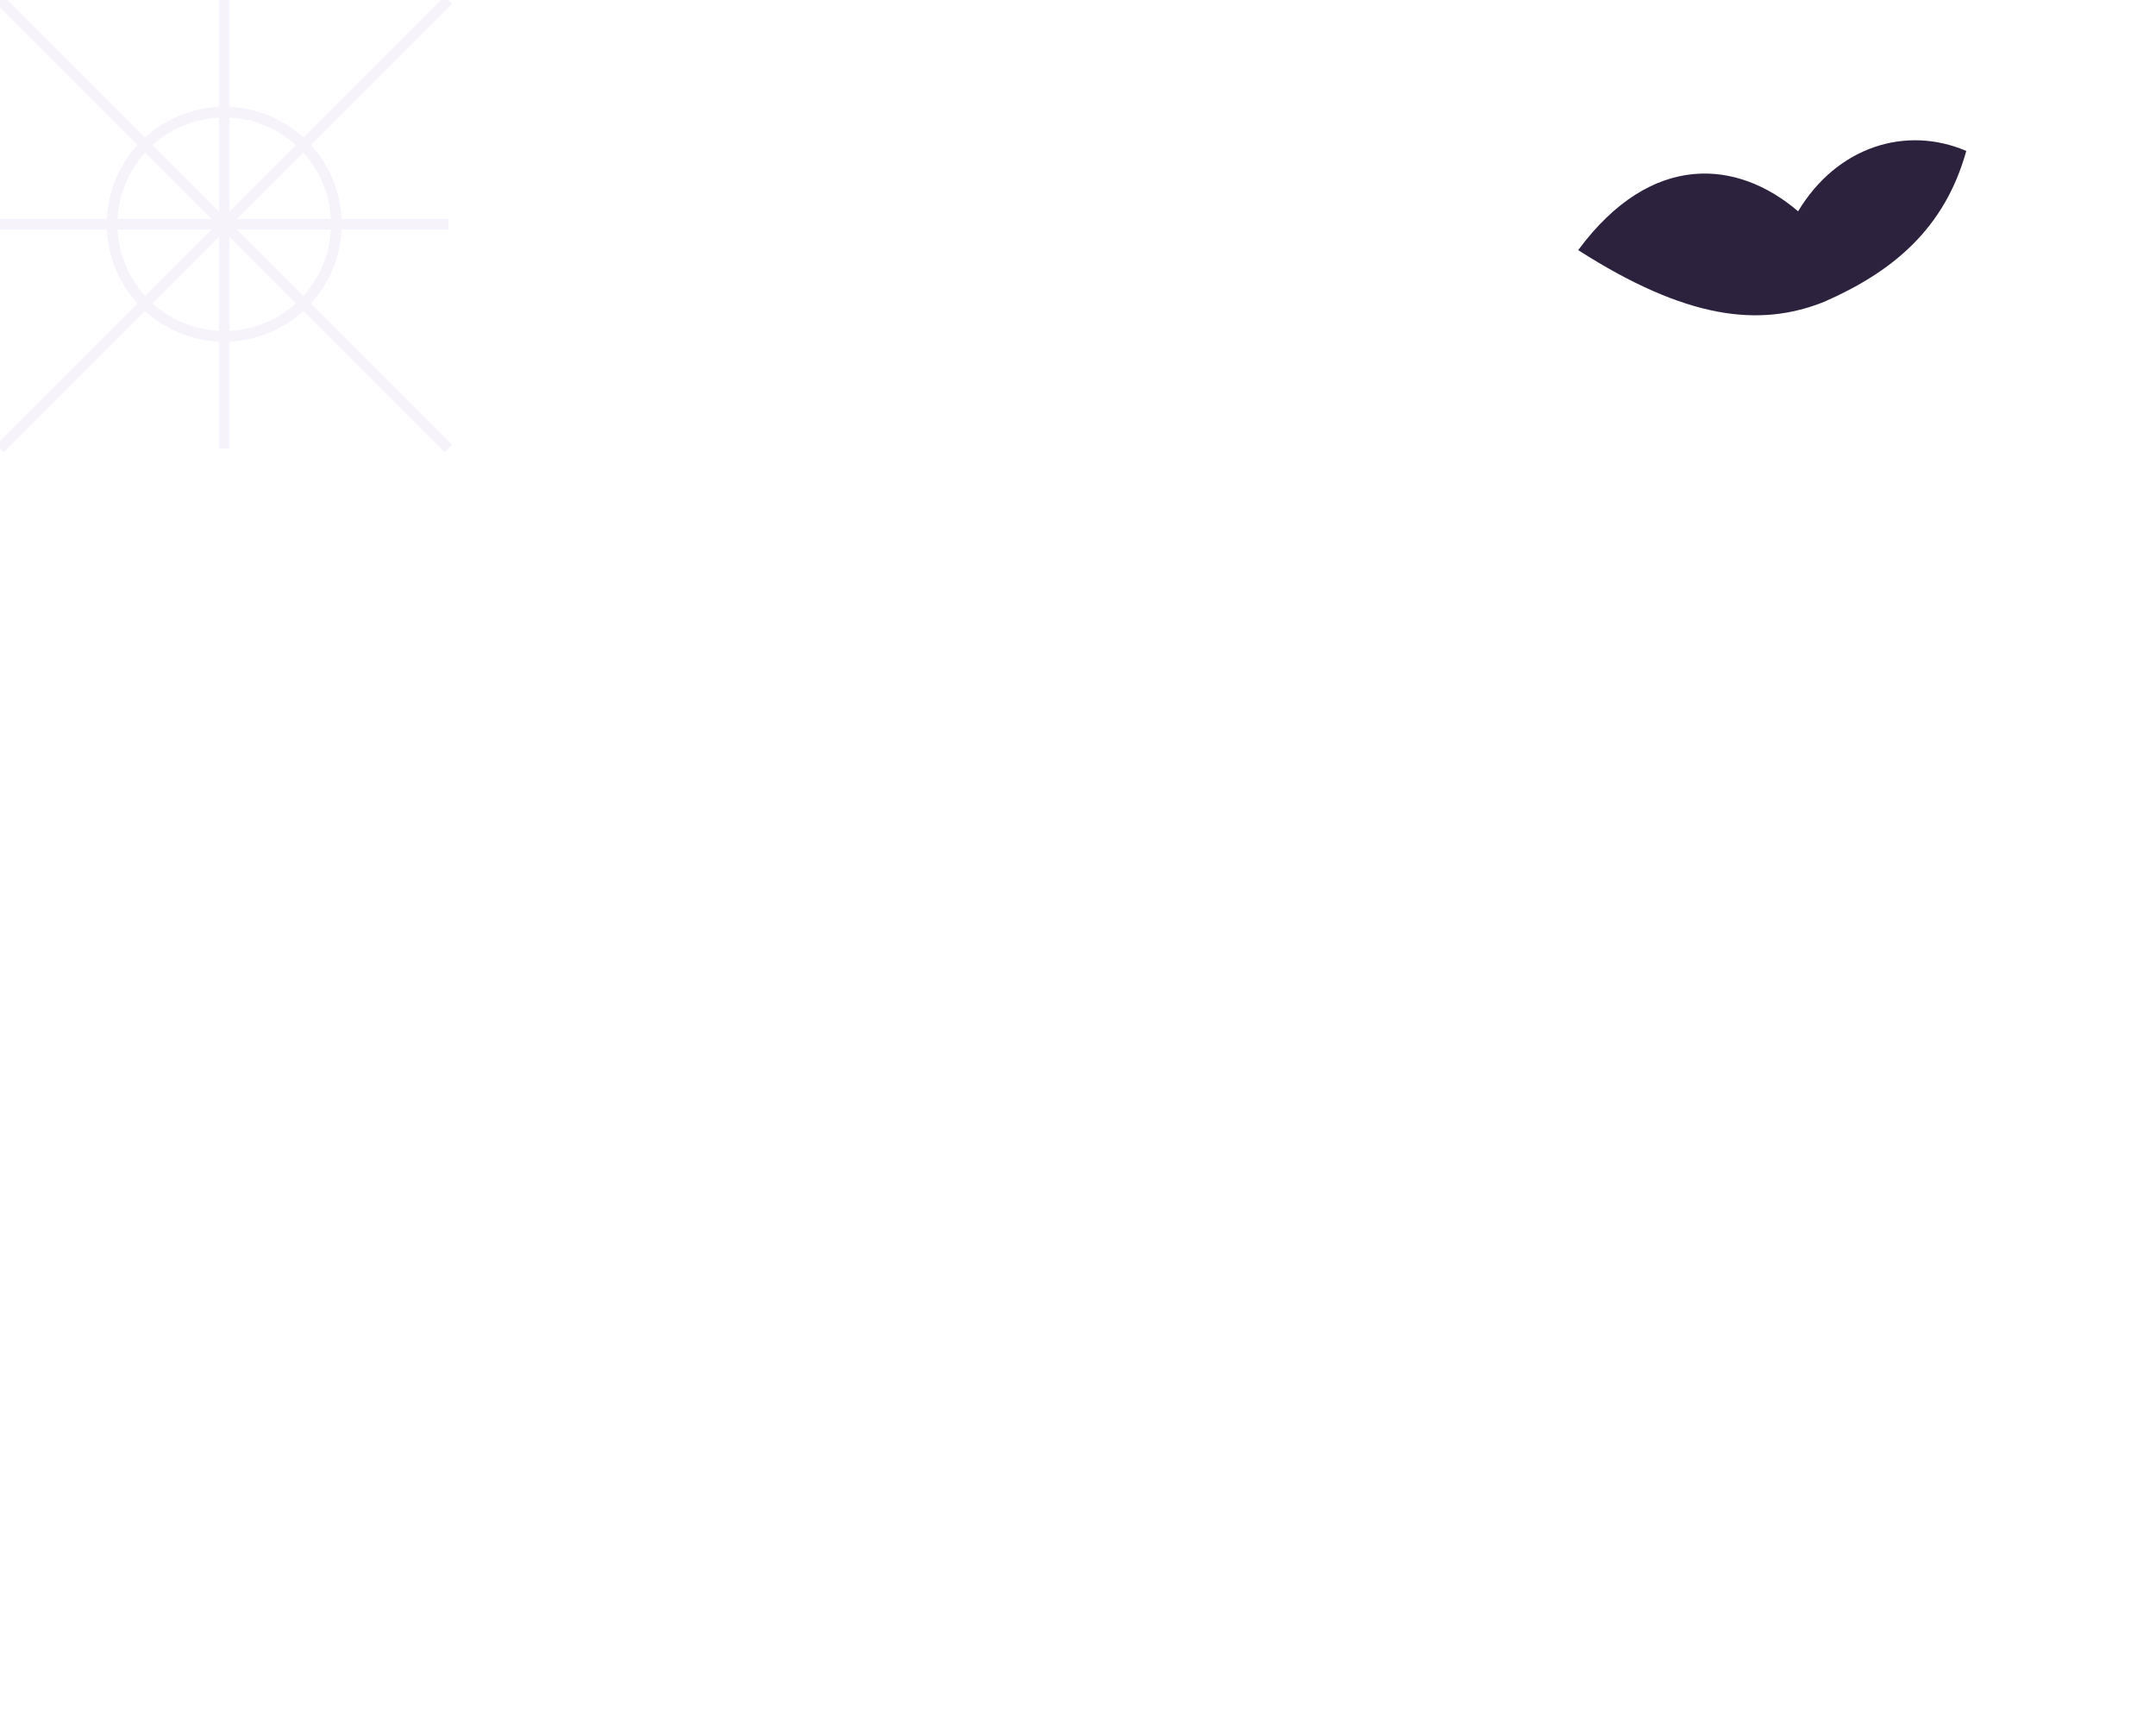
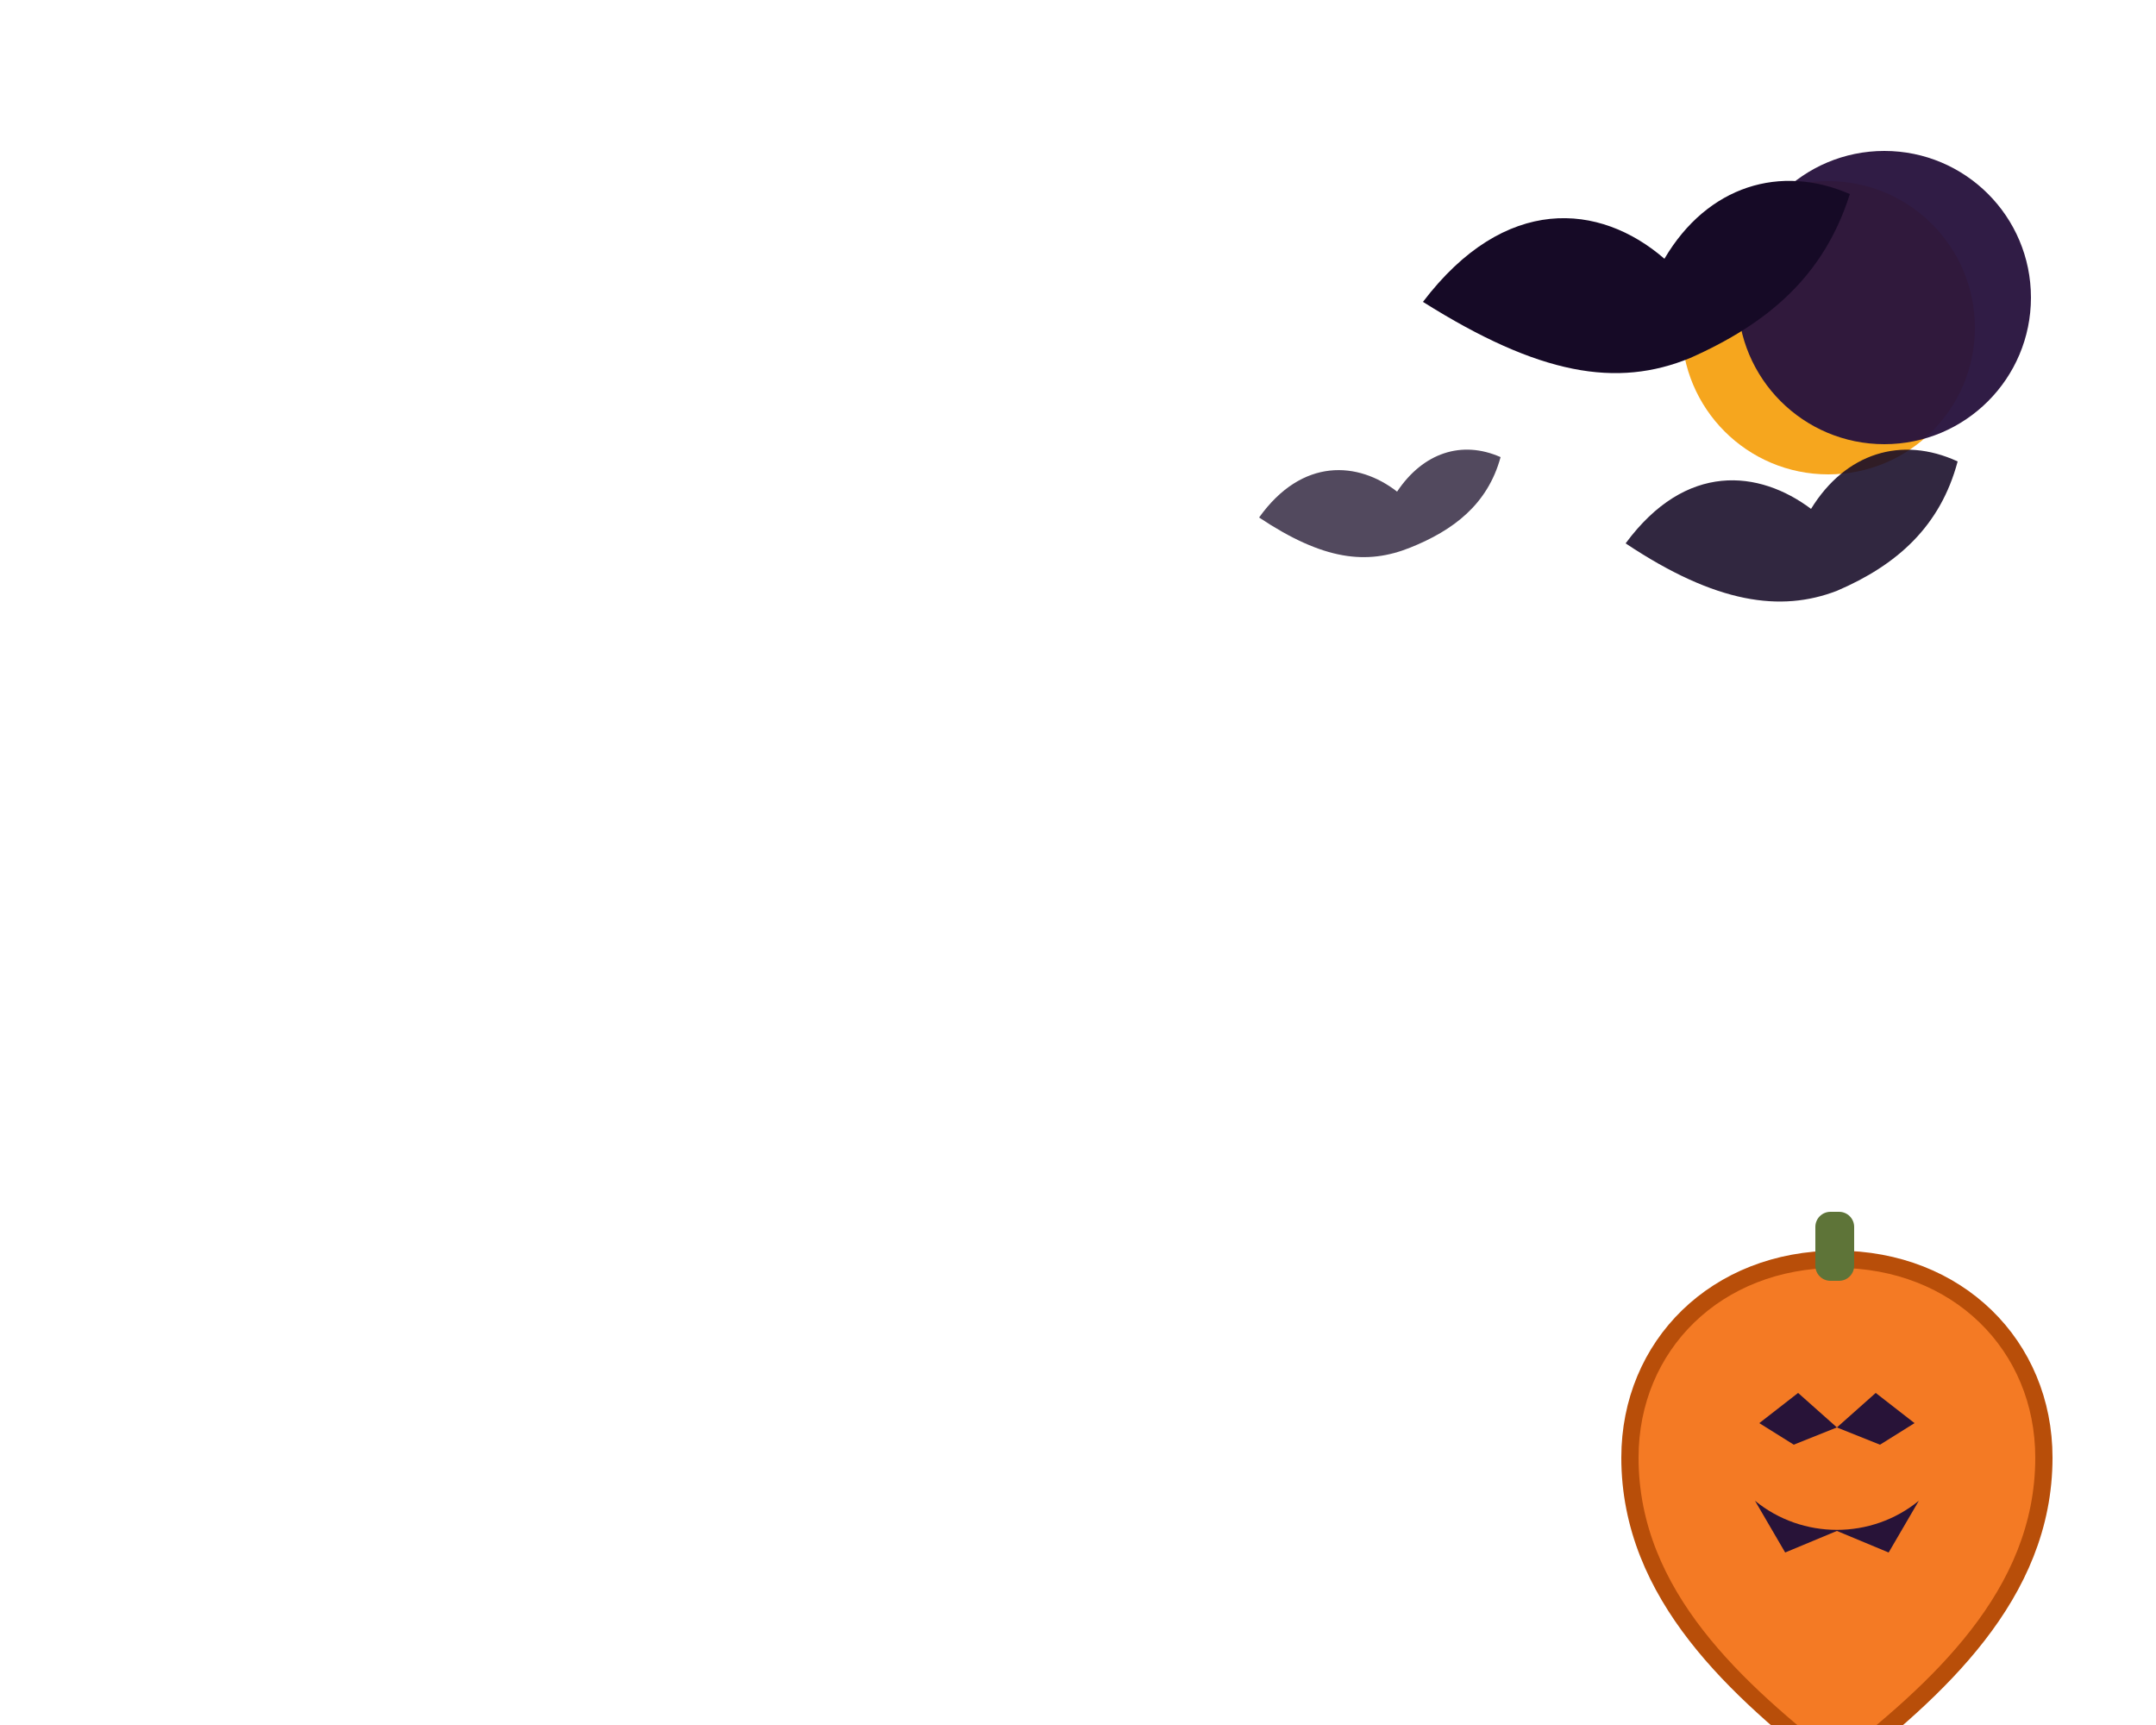
<svg xmlns="http://www.w3.org/2000/svg" viewBox="0 0 500 400">
-   <g fill="none" stroke="#efe8f8" stroke-width="2.5" opacity=".52">
-     <path d="M0 0 104 104M104 0 0 104M52 0v104M0 52h104" />
-     <circle cx="52" cy="52" r="26" />
+   <circle cx="424" cy="76" r="34" fill="#f59e0b" opacity=".92" />
+   <circle cx="437" cy="69" r="34" fill="#28133d" opacity=".96" />
+   <g fill="#160a26">
+     <path d="M330 70c19-25 41-23 56-10 10-17 27-22 43-15-6 19-19 30-37 38-17 7-35 4-62-13z" />
+     <path d="M377 126c14-19 31-17 43-8 8-13 21-17 34-11-4 15-14 24-28 30-13 5-28 3-49-11z" opacity=".88" />
+     <path d="M292 120c10-14 23-13 32-6 6-9 15-12 24-8-3 11-11 17-21 21-10 4-20 3-35-7z" opacity=".74" />
  </g>
-   <g fill="#150a28" opacity=".9">
-     <path d="M366 58c17-23 37-21 51-9 9-15 25-20 39-14-5 18-17 28-33 35-15 6-32 4-57-12z" />
+   <g transform="translate(390 292)">
+     <path d="M36 0c28 0 48 20 48 46 0 32-25 54-48 72C13 100-12 78-12 46-12 20 8 0 36 0z" fill="#f47a24" stroke="#b84e09" stroke-width="4" />
+     <rect x="31" y="-11" width="9" height="16" rx="3.5" fill="#5e7438" />
+     <path d="m18 38 9-7 9 8-10 4zm36 0-9-7-9 8 10 4zM17 56c11 9 27 9 38 0l-7 12-12-5-12 5z" fill="#281338" />
  </g>
</svg>
